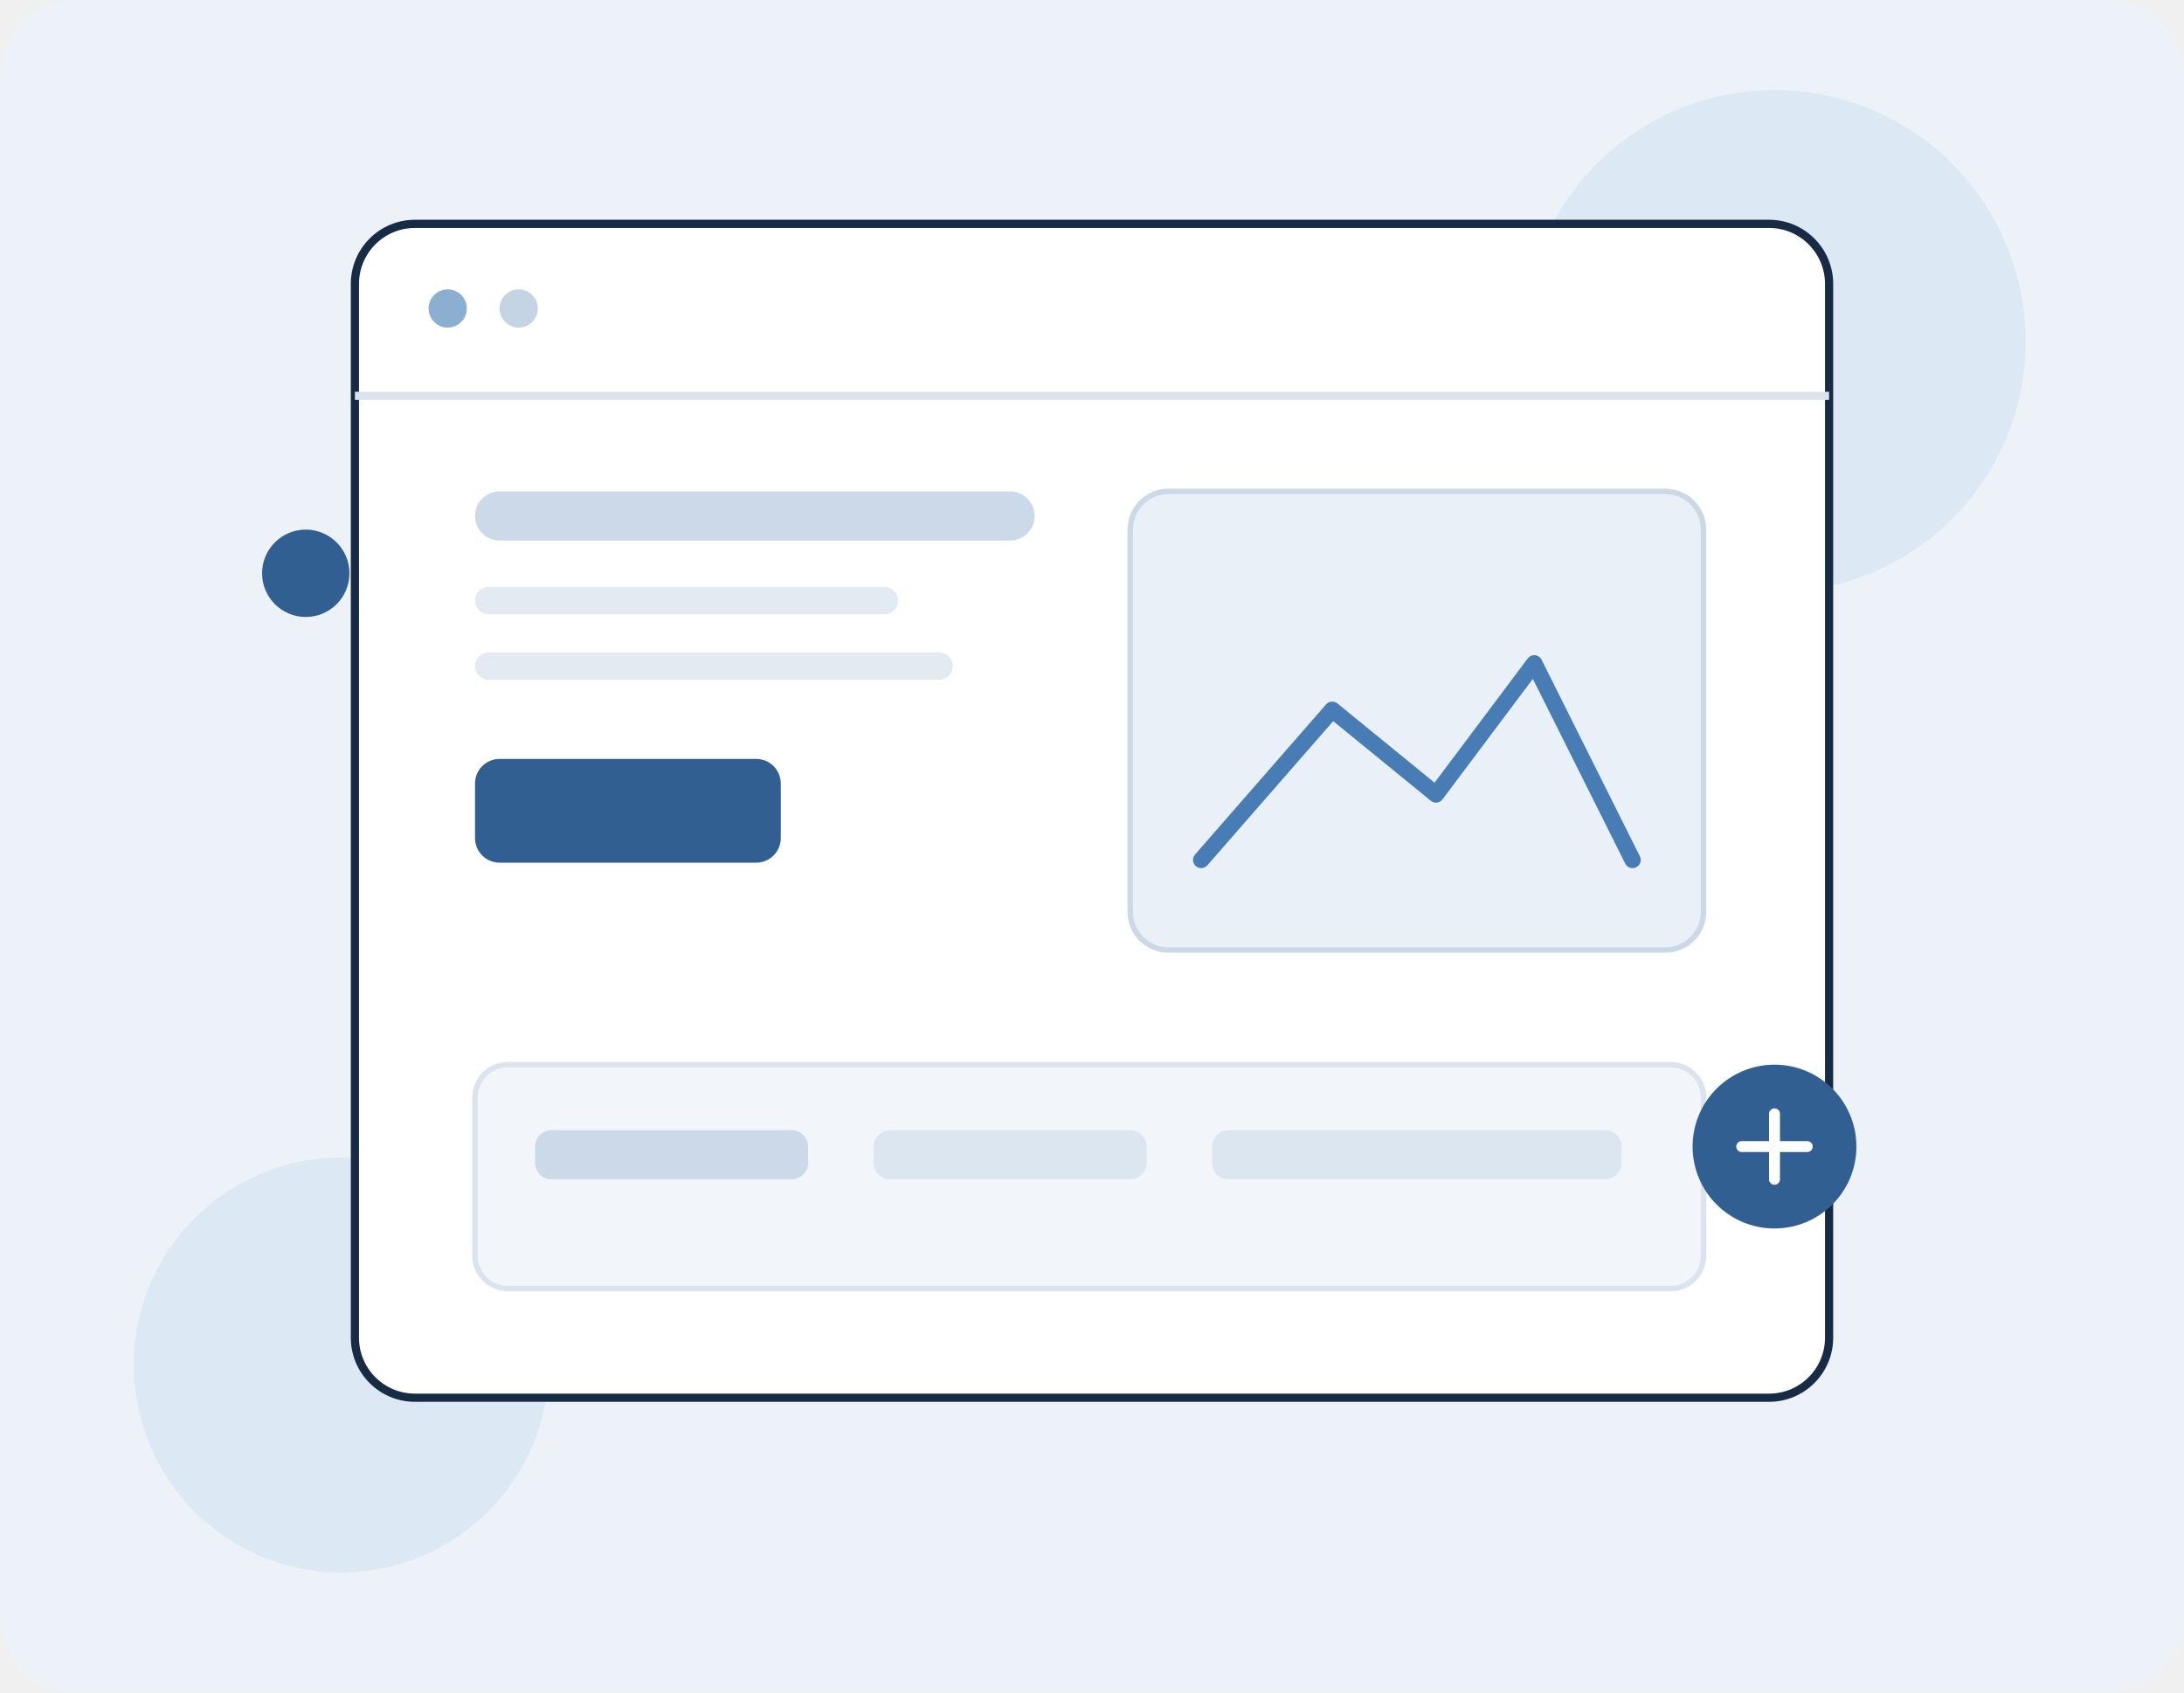
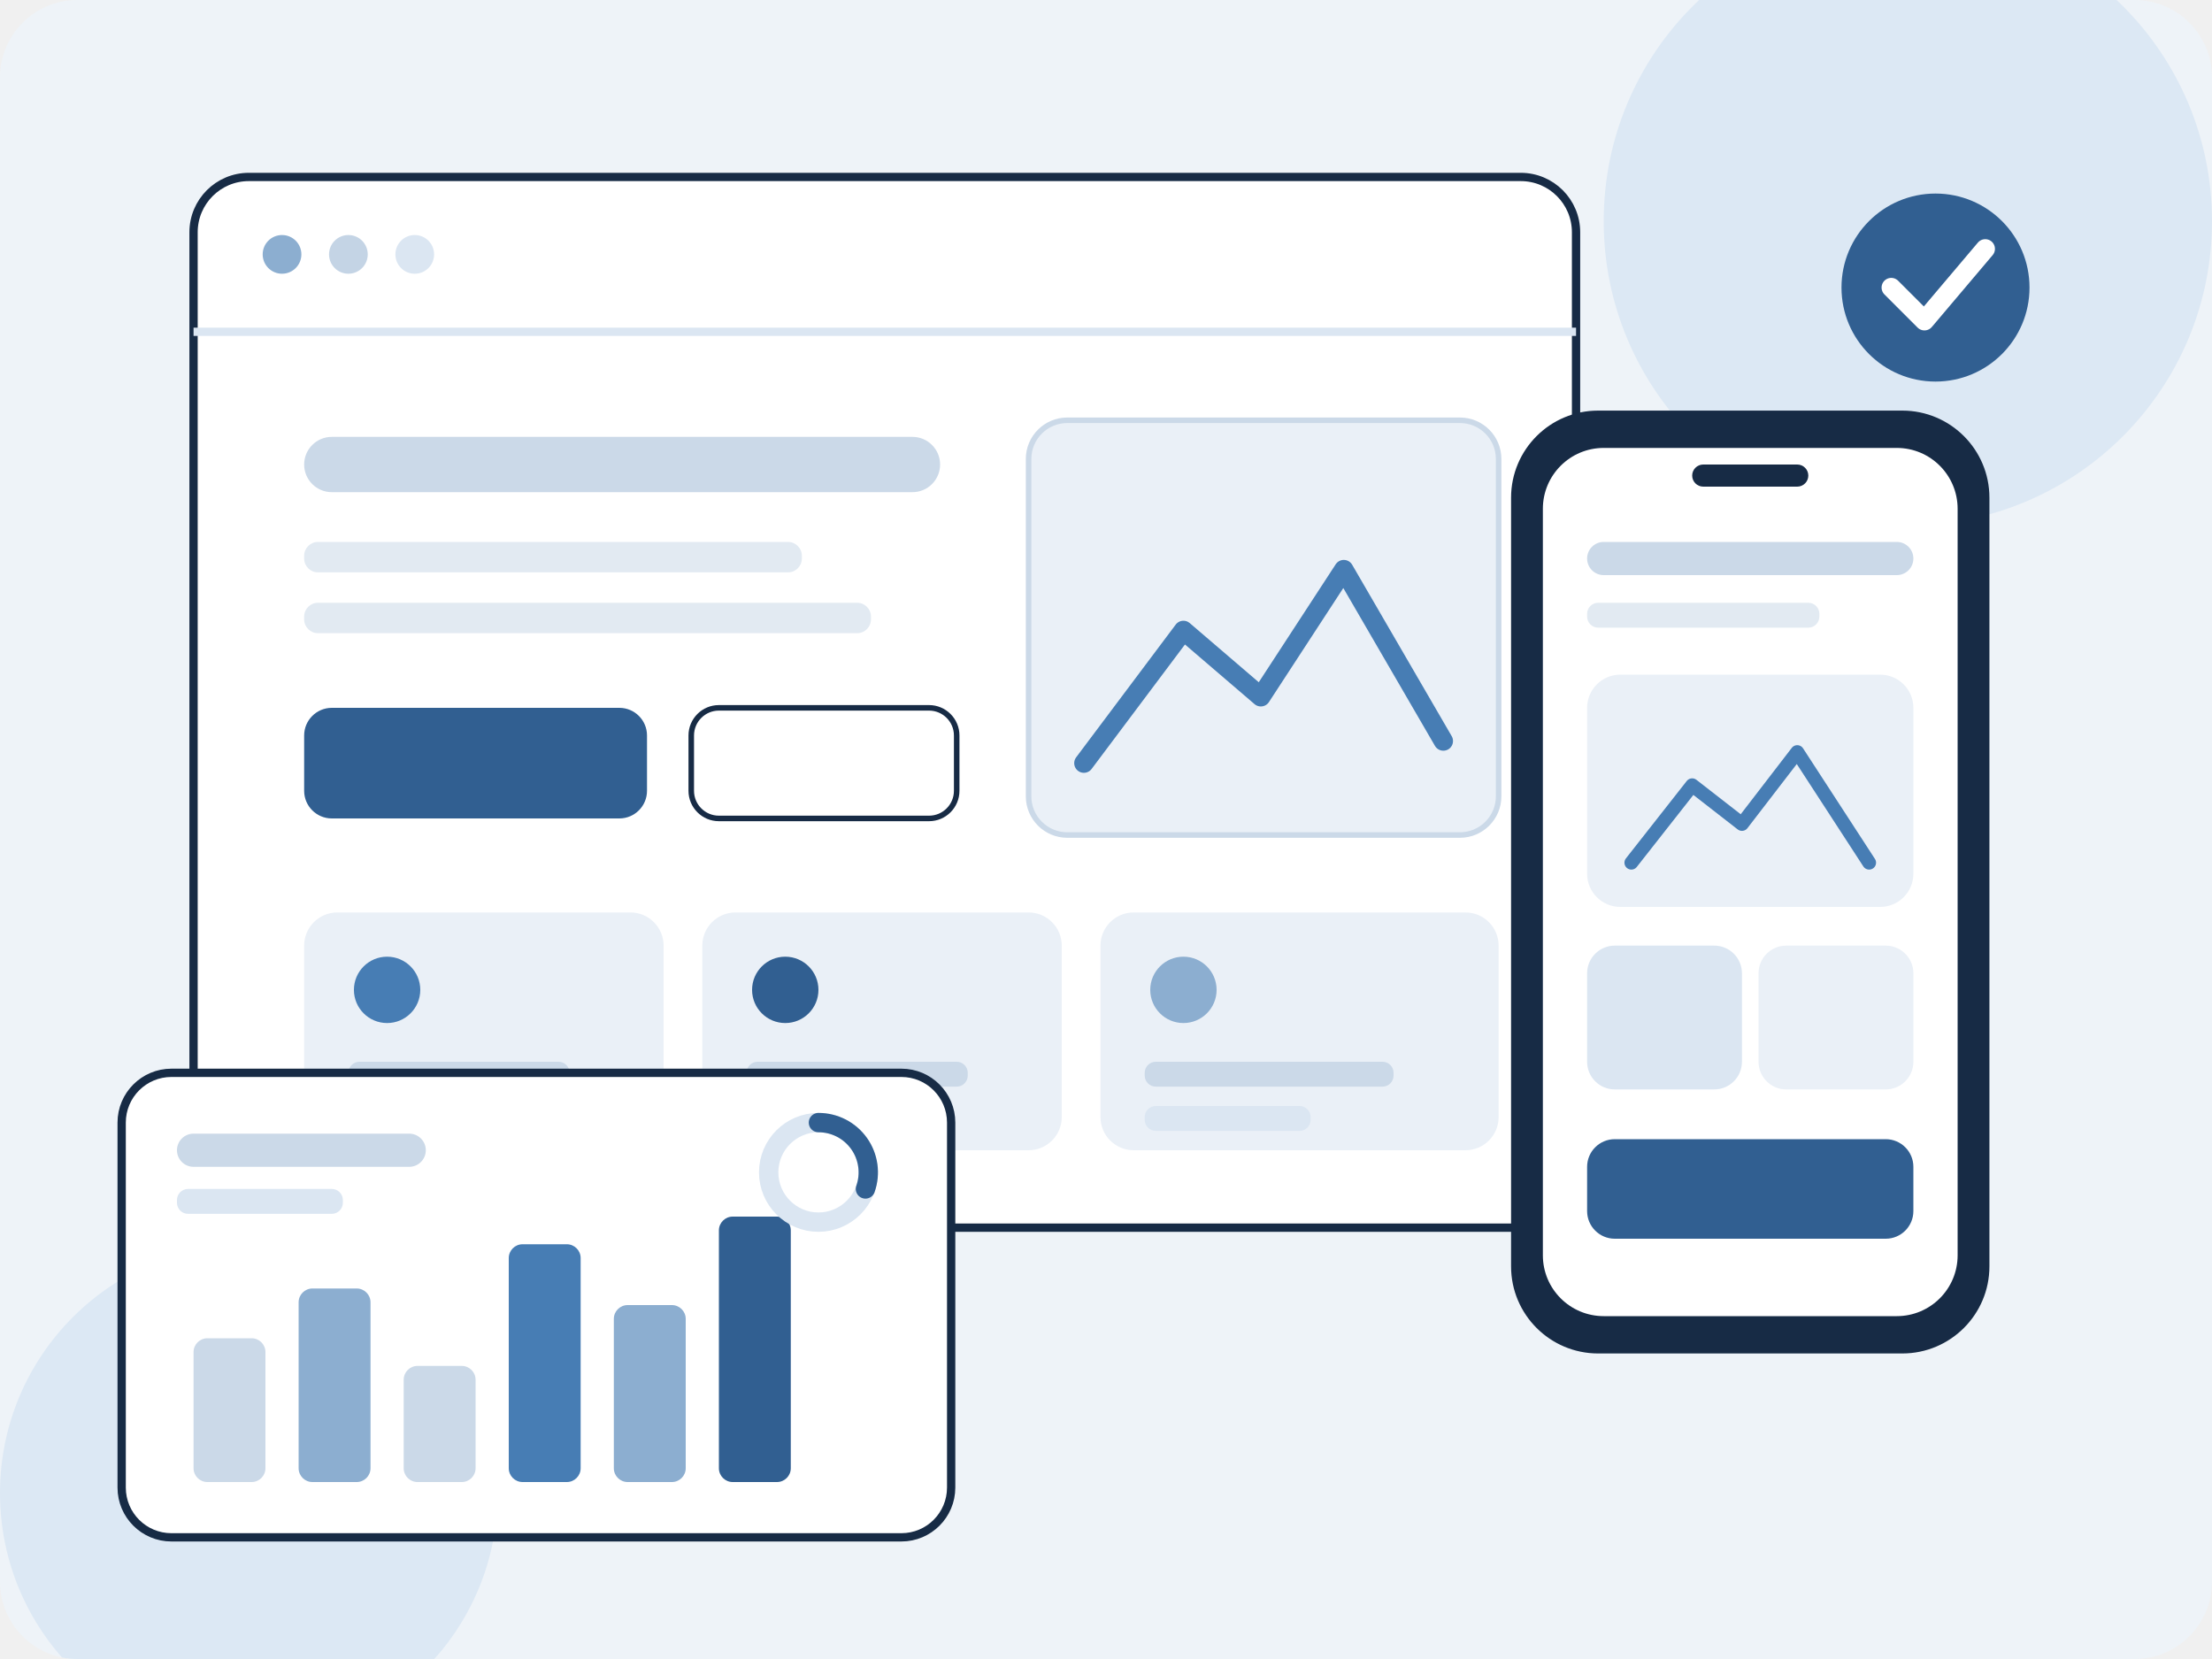
- <svg xmlns="http://www.w3.org/2000/svg" viewBox="0 0 800 620">
+ <svg xmlns="http://www.w3.org/2000/svg" viewBox="0 0 800 600" role="img" aria-label="Illustration of a website on desktop and phone with a business dashboard card">
  <defs>
-     <clipPath id="frame">
-       <rect x="0" y="0" width="800" height="620" rx="28" />
+     <clipPath id="f">
+       <rect width="800" height="600" rx="28" />
    </clipPath>
  </defs>
-   <g clip-path="url(#frame)">
-     <rect width="800" height="620" fill="#edf2f8" />
-     <circle cx="650" cy="125" r="92" fill="#dce8f4" />
-     <circle cx="125" cy="500" r="76" fill="#dce8f4" />
-     <rect x="130" y="82" width="540" height="430" rx="22" fill="#fff" stroke="#172b45" stroke-width="3" />
-     <path d="M130 145h540" stroke="#dbe4ee" stroke-width="3" />
-     <circle cx="164" cy="113" r="7" fill="#8caed0" />
-     <circle cx="190" cy="113" r="7" fill="#c4d4e5" />
-     <rect x="174" y="180" width="205" height="18" rx="9" fill="#cbd9e8" />
-     <rect x="174" y="215" width="155" height="10" rx="5" fill="#e2eaf2" />
-     <rect x="174" y="239" width="175" height="10" rx="5" fill="#e2eaf2" />
-     <rect x="174" y="278" width="112" height="38" rx="9" fill="#315f91" />
-     <rect x="414" y="180" width="210" height="168" rx="14" fill="#eaf0f7" stroke="#cbd8e6" stroke-width="2" />
-     <path d="M440 315l48-55 38 31 36-48 36 72" fill="none" stroke="#477db4" stroke-width="6" stroke-linecap="round" stroke-linejoin="round" />
-     <rect x="174" y="390" width="450" height="82" rx="12" fill="#f2f6fa" stroke="#dbe4ee" stroke-width="2" />
-     <rect x="196" y="414" width="100" height="18" rx="6" fill="#cbd9e8" />
-     <rect x="320" y="414" width="100" height="18" rx="6" fill="#dce6f0" />
-     <rect x="444" y="414" width="150" height="18" rx="6" fill="#dce6f0" />
-     <circle cx="650" cy="420" r="30" fill="#315f91" />
-     <path d="M638 420h24m-12-12v24" stroke="#fff" stroke-width="4" stroke-linecap="round" />
-     <circle cx="112" cy="210" r="16" fill="#315f91" />
+   <g clip-path="url(#f)">
+     <rect width="800" height="600" fill="#eef3f8" />
+     <circle cx="690" cy="80" r="110" fill="#dce8f4" />
+     <circle cx="90" cy="540" r="90" fill="#dce8f4" />
+     <g stroke="#172b45" stroke-width="3">
+       <rect x="70" y="64" width="500" height="380" rx="20" fill="#fff" />
+       <path d="M70 120h500" stroke="#dbe6f2" />
+       <circle cx="102" cy="92" r="7" fill="#8caed0" stroke="none" />
+       <circle cx="126" cy="92" r="7" fill="#c4d4e5" stroke="none" />
+       <circle cx="150" cy="92" r="7" fill="#dbe6f2" stroke="none" />
+       <rect x="110" y="158" width="230" height="20" rx="10" fill="#cbd9e8" stroke="none" />
+       <rect x="110" y="196" width="180" height="11" rx="5" fill="#e2eaf2" stroke="none" />
+       <rect x="110" y="218" width="205" height="11" rx="5" fill="#e2eaf2" stroke="none" />
+       <rect x="110" y="256" width="124" height="40" rx="10" fill="#315f91" stroke="none" />
+       <rect x="250" y="256" width="96" height="40" rx="10" fill="#fff" stroke="#172b45" stroke-width="2" />
+       <rect x="372" y="152" width="170" height="150" rx="14" fill="#eaf0f7" stroke="#cbd9e8" stroke-width="2" />
+       <path d="M392 276l36-48 28 24 30-46 36 62" fill="none" stroke="#477db4" stroke-width="7" stroke-linecap="round" stroke-linejoin="round" />
+       <g stroke="none">
+         <rect x="110" y="330" width="130" height="86" rx="12" fill="#eaf0f7" />
+         <rect x="254" y="330" width="130" height="86" rx="12" fill="#eaf0f7" />
+         <rect x="398" y="330" width="144" height="86" rx="12" fill="#eaf0f7" />
+         <circle cx="140" cy="358" r="12" fill="#477db4" />
+         <rect x="126" y="384" width="80" height="9" rx="4" fill="#cbd9e8" />
+         <rect x="126" y="400" width="56" height="9" rx="4" fill="#dbe6f2" />
+         <circle cx="284" cy="358" r="12" fill="#315f91" />
+         <rect x="270" y="384" width="80" height="9" rx="4" fill="#cbd9e8" />
+         <rect x="270" y="400" width="56" height="9" rx="4" fill="#dbe6f2" />
+         <circle cx="428" cy="358" r="12" fill="#8caed0" />
+         <rect x="414" y="384" width="90" height="9" rx="4" fill="#cbd9e8" />
+         <rect x="414" y="400" width="60" height="9" rx="4" fill="#dbe6f2" />
+       </g>
+       <rect x="548" y="150" width="170" height="338" rx="30" fill="#172b45" />
+       <rect x="558" y="162" width="150" height="314" rx="22" fill="#fff" stroke="none" />
+       <rect x="612" y="168" width="42" height="8" rx="4" fill="#172b45" stroke="none" />
+       <rect x="574" y="196" width="118" height="12" rx="6" fill="#cbd9e8" stroke="none" />
+       <rect x="574" y="218" width="84" height="9" rx="4" fill="#e2eaf2" stroke="none" />
+       <rect x="574" y="244" width="118" height="84" rx="12" fill="#eaf0f7" stroke="none" />
+       <path d="M590 312l22-28 18 14 20-26 26 40" fill="none" stroke="#477db4" stroke-width="5" stroke-linecap="round" stroke-linejoin="round" />
+       <rect x="574" y="342" width="56" height="52" rx="10" fill="#dbe6f2" stroke="none" />
+       <rect x="636" y="342" width="56" height="52" rx="10" fill="#eaf0f7" stroke="none" />
+       <rect x="574" y="412" width="118" height="36" rx="10" fill="#315f91" stroke="none" />
+       <rect x="44" y="388" width="300" height="168" rx="18" fill="#fff" />
+       <rect x="64" y="410" width="90" height="12" rx="6" fill="#cbd9e8" stroke="none" />
+       <rect x="64" y="430" width="60" height="9" rx="4" fill="#dbe6f2" stroke="none" />
+       <g stroke="none">
+         <rect x="70" y="484" width="26" height="52" rx="5" fill="#cbd9e8" />
+         <rect x="108" y="466" width="26" height="70" rx="5" fill="#8caed0" />
+         <rect x="146" y="494" width="26" height="42" rx="5" fill="#cbd9e8" />
+         <rect x="184" y="450" width="26" height="86" rx="5" fill="#477db4" />
+         <rect x="222" y="472" width="26" height="64" rx="5" fill="#8caed0" />
+         <rect x="260" y="440" width="26" height="96" rx="5" fill="#315f91" />
+       </g>
+       <circle cx="296" cy="424" r="18" fill="none" stroke="#dbe6f2" stroke-width="7" />
+       <path d="M296 406a18 18 0 0 1 17 24" fill="none" stroke="#315f91" stroke-width="7" stroke-linecap="round" />
+     </g>
+     <circle cx="700" cy="104" r="34" fill="#315f91" />
+     <path d="M684 104l12 12 22-26" fill="none" stroke="#fff" stroke-width="7" stroke-linecap="round" stroke-linejoin="round" />
  </g>
</svg>
